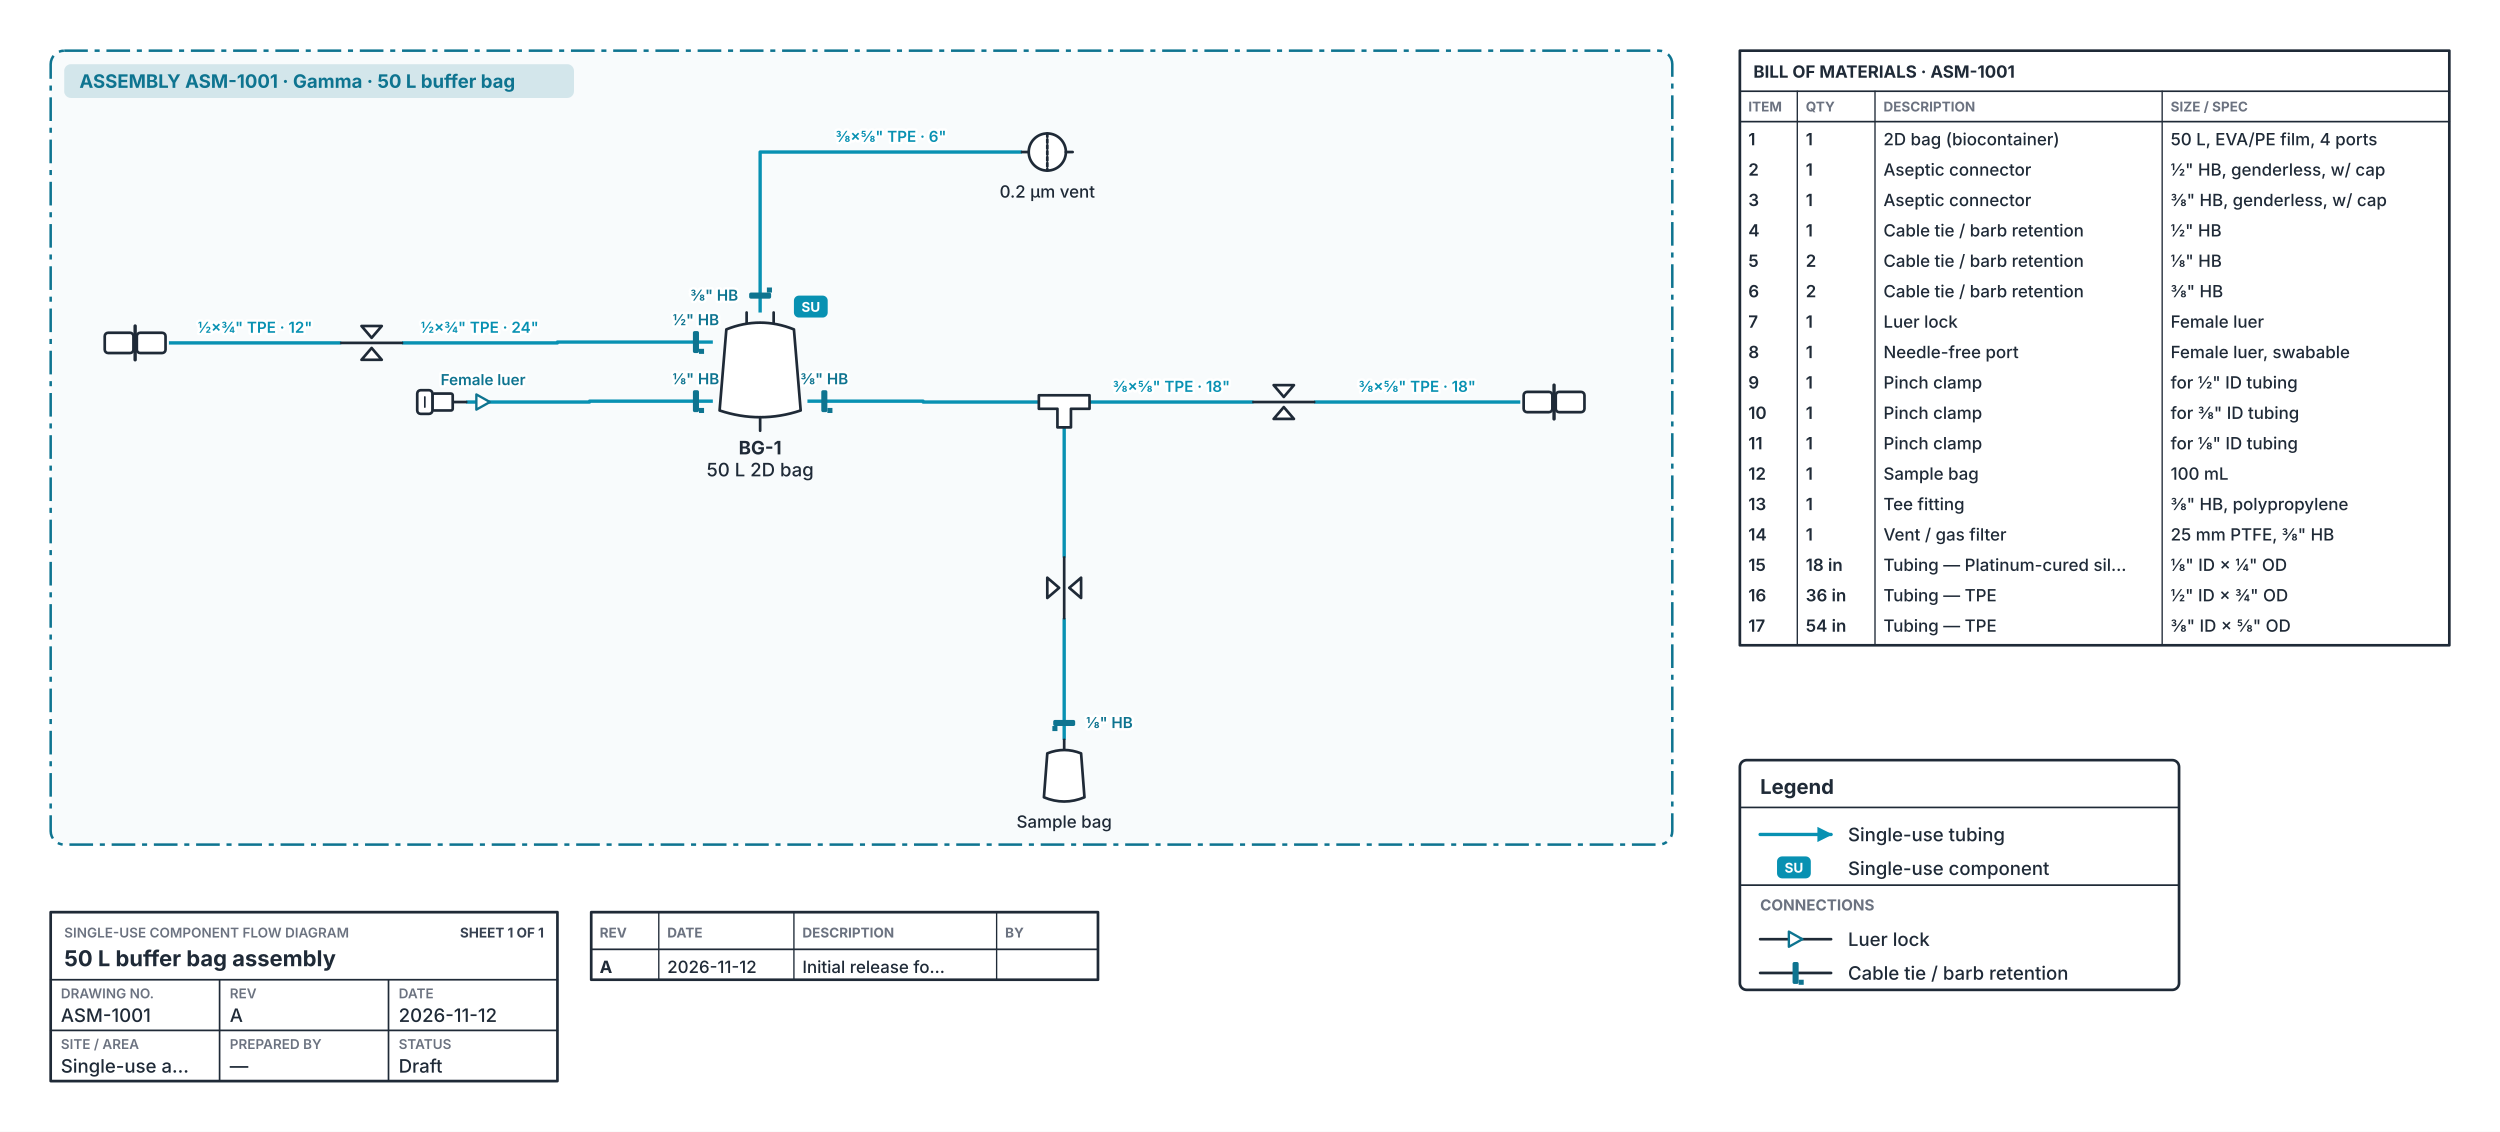
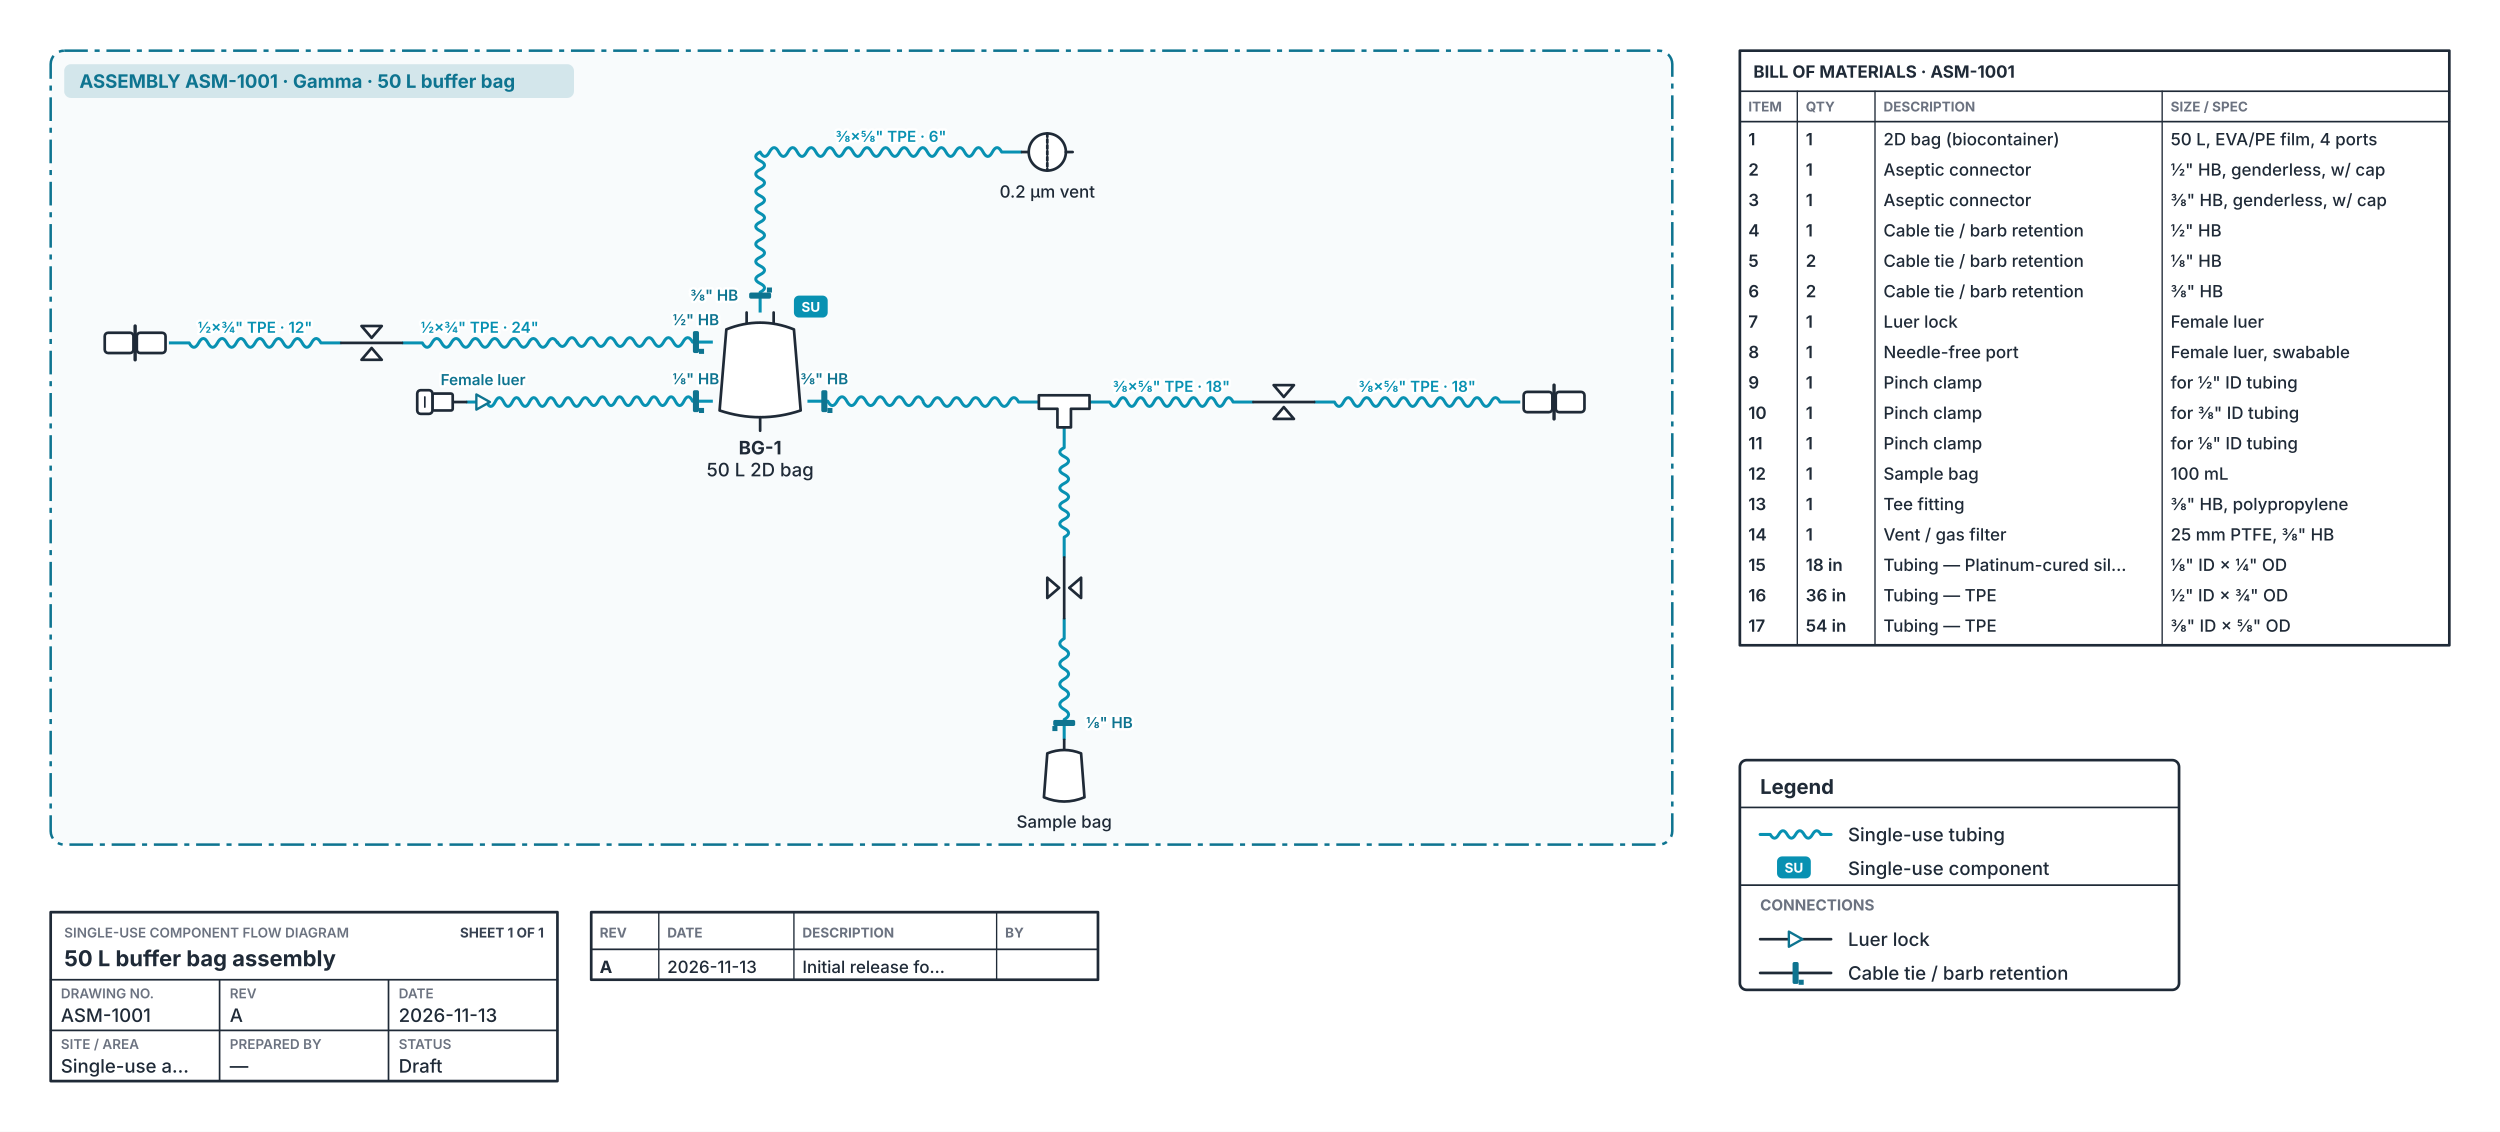
<svg xmlns="http://www.w3.org/2000/svg" width="1480" height="670" viewBox="70 110 1480 670">
  <defs>
    <marker id="arr-process" viewBox="0 0 10 10" refX="9" refY="5" markerWidth="9" markerHeight="9" markerUnits="userSpaceOnUse" orient="auto">
      <path d="M0,0 L10,5 L0,10 z" fill="#1f2a37" />
    </marker>
    <marker id="arrS-process" viewBox="0 0 10 10" refX="1" refY="5" markerWidth="9" markerHeight="9" markerUnits="userSpaceOnUse" orient="auto">
      <path d="M10,0 L0,5 L10,10 z" fill="#1f2a37" />
    </marker>
    <marker id="arr-sutube" viewBox="0 0 10 10" refX="9" refY="5" markerWidth="9" markerHeight="9" markerUnits="userSpaceOnUse" orient="auto">
      <path d="M0,0 L10,5 L0,10 z" fill="#0891b2" />
    </marker>
    <marker id="arrS-sutube" viewBox="0 0 10 10" refX="1" refY="5" markerWidth="9" markerHeight="9" markerUnits="userSpaceOnUse" orient="auto">
      <path d="M10,0 L0,5 L10,10 z" fill="#0891b2" />
    </marker>
    <marker id="arr-utility" viewBox="0 0 10 10" refX="9" refY="5" markerWidth="9" markerHeight="9" markerUnits="userSpaceOnUse" orient="auto">
      <path d="M0,0 L10,5 L0,10 z" fill="#2563eb" />
    </marker>
    <marker id="arrS-utility" viewBox="0 0 10 10" refX="1" refY="5" markerWidth="9" markerHeight="9" markerUnits="userSpaceOnUse" orient="auto">
      <path d="M10,0 L0,5 L10,10 z" fill="#2563eb" />
    </marker>
    <marker id="arr-cip" viewBox="0 0 10 10" refX="9" refY="5" markerWidth="9" markerHeight="9" markerUnits="userSpaceOnUse" orient="auto">
      <path d="M0,0 L10,5 L0,10 z" fill="#0f766e" />
    </marker>
    <marker id="arrS-cip" viewBox="0 0 10 10" refX="1" refY="5" markerWidth="9" markerHeight="9" markerUnits="userSpaceOnUse" orient="auto">
      <path d="M10,0 L0,5 L10,10 z" fill="#0f766e" />
    </marker>
    <marker id="arr-transfer" viewBox="0 0 10 10" refX="9" refY="5" markerWidth="9" markerHeight="9" markerUnits="userSpaceOnUse" orient="auto">
      <path d="M0,0 L10,5 L0,10 z" fill="#7c3aed" />
    </marker>
    <marker id="arrS-transfer" viewBox="0 0 10 10" refX="1" refY="5" markerWidth="9" markerHeight="9" markerUnits="userSpaceOnUse" orient="auto">
      <path d="M10,0 L0,5 L10,10 z" fill="#7c3aed" />
    </marker>
    <marker id="arr-waste" viewBox="0 0 10 10" refX="9" refY="5" markerWidth="9" markerHeight="9" markerUnits="userSpaceOnUse" orient="auto">
      <path d="M0,0 L10,5 L0,10 z" fill="#92400e" />
    </marker>
    <marker id="arrS-waste" viewBox="0 0 10 10" refX="1" refY="5" markerWidth="9" markerHeight="9" markerUnits="userSpaceOnUse" orient="auto">
      <path d="M10,0 L0,5 L10,10 z" fill="#92400e" />
    </marker>
    <marker id="arr-proconn" viewBox="0 0 10 10" refX="9" refY="5" markerWidth="9" markerHeight="9" markerUnits="userSpaceOnUse" orient="auto">
      <path d="M0,0 L10,5 L0,10 z" fill="#475569" />
    </marker>
    <marker id="arrS-proconn" viewBox="0 0 10 10" refX="1" refY="5" markerWidth="9" markerHeight="9" markerUnits="userSpaceOnUse" orient="auto">
      <path d="M10,0 L0,5 L10,10 z" fill="#475569" />
    </marker>
    <marker id="arr-signal" viewBox="0 0 10 10" refX="9" refY="5" markerWidth="9" markerHeight="9" markerUnits="userSpaceOnUse" orient="auto">
      <path d="M0,0 L10,5 L0,10 z" fill="#6b7280" />
    </marker>
    <marker id="arrS-signal" viewBox="0 0 10 10" refX="1" refY="5" markerWidth="9" markerHeight="9" markerUnits="userSpaceOnUse" orient="auto">
      <path d="M10,0 L0,5 L10,10 z" fill="#6b7280" />
    </marker>
    <marker id="arr-electric" viewBox="0 0 10 10" refX="9" refY="5" markerWidth="9" markerHeight="9" markerUnits="userSpaceOnUse" orient="auto">
      <path d="M0,0 L10,5 L0,10 z" fill="#6b7280" />
    </marker>
    <marker id="arrS-electric" viewBox="0 0 10 10" refX="1" refY="5" markerWidth="9" markerHeight="9" markerUnits="userSpaceOnUse" orient="auto">
      <path d="M10,0 L0,5 L10,10 z" fill="#6b7280" />
    </marker>
    <marker id="arr-pneumatic" viewBox="0 0 10 10" refX="9" refY="5" markerWidth="9" markerHeight="9" markerUnits="userSpaceOnUse" orient="auto">
      <path d="M0,0 L10,5 L0,10 z" fill="#6b7280" />
    </marker>
    <marker id="arrS-pneumatic" viewBox="0 0 10 10" refX="1" refY="5" markerWidth="9" markerHeight="9" markerUnits="userSpaceOnUse" orient="auto">
      <path d="M10,0 L0,5 L10,10 z" fill="#6b7280" />
    </marker>
    <marker id="arr-datalink" viewBox="0 0 10 10" refX="9" refY="5" markerWidth="9" markerHeight="9" markerUnits="userSpaceOnUse" orient="auto">
      <path d="M0,0 L10,5 L0,10 z" fill="#6b7280" />
    </marker>
    <marker id="arrS-datalink" viewBox="0 0 10 10" refX="1" refY="5" markerWidth="9" markerHeight="9" markerUnits="userSpaceOnUse" orient="auto">
      <path d="M10,0 L0,5 L10,10 z" fill="#6b7280" />
    </marker>
    <marker id="arr-capillary" viewBox="0 0 10 10" refX="9" refY="5" markerWidth="9" markerHeight="9" markerUnits="userSpaceOnUse" orient="auto">
      <path d="M0,0 L10,5 L0,10 z" fill="#6b7280" />
    </marker>
    <marker id="arrS-capillary" viewBox="0 0 10 10" refX="1" refY="5" markerWidth="9" markerHeight="9" markerUnits="userSpaceOnUse" orient="auto">
      <path d="M10,0 L0,5 L10,10 z" fill="#6b7280" />
    </marker>
    <pattern id="bed" width="5" height="5" patternUnits="userSpaceOnUse">
      <circle cx="2.5" cy="2.5" r=".9" fill="#1f2a37" stroke="none" />
    </pattern>
  </defs>
  <rect x="70" y="110" width="1480" height="670" fill="#ffffff" />
-   <g class="zone" data-node="7fmg83ro" transform="translate(100,140)">
+   <g class="zone" data-node="h9kcp4bi" transform="translate(100,140)">
    <rect x="0" y="0" width="960" height="470" rx="8" fill="#0e7490" fill-opacity="0.03" stroke="#0e7490" stroke-width="1.5" stroke-dasharray="14 4 3 4" pointer-events="none" />
    <rect x="8" y="8" width="301.8" height="20" rx="4" fill="#0e7490" fill-opacity=".16" stroke="none" />
    <text x="17" y="22" font-size="11" font-weight="700" text-anchor="start" fill="#0e7490" stroke="none" font-family="Inter, Segoe UI, Helvetica, Arial, sans-serif">ASSEMBLY ASM-1001 · Gamma · 50 L buffer bag</text>
  </g>
-   <g data-edge="0mu5iwyt">
-     <path d="M170.0,313.0 L272.0,313.0" fill="none" stroke="#0891b2" stroke-width="2" stroke-linejoin="round" />
+   <g data-edge="yrg9olve">
+     <path d="M170.0,313.0 L182.0,313.0 Q184.8,318.2 187.6,313.0 Q190.4,307.8 193.1,313.0 Q195.9,318.2 198.7,313.0 Q201.5,307.8 204.3,313.0 Q207.1,318.2 209.9,313.0 Q212.6,307.8 215.4,313.0 Q218.2,318.2 221.0,313.0 Q223.8,307.8 226.6,313.0 Q229.4,318.2 232.1,313.0 Q234.9,307.8 237.7,313.0 Q240.5,318.2 243.3,313.0 Q246.1,307.8 248.9,313.0 Q251.6,318.2 254.4,313.0 Q257.2,307.8 260.0,313.0 L272.0,313.0" fill="none" stroke="#0891b2" stroke-width="1.8" stroke-linejoin="round" />
    <text x="221.0" y="307.0" font-size="9" font-weight="600" text-anchor="middle" fill="#0891b2" stroke="#fff" stroke-width="3" paint-order="stroke" stroke-linejoin="round" font-family="Inter, Segoe UI, Helvetica, Arial, sans-serif" pointer-events="none">½×¾" TPE · 12"</text>
  </g>
-   <g data-edge="ya5c1ibh">
-     <path d="M308.0,313.0 L400.0,313.0 L400.0,312.5 L492.0,312.5" fill="none" stroke="#0891b2" stroke-width="2" stroke-linejoin="round" />
+   <g data-edge="tu33ymje">
+     <path d="M308.0,313.0 L320.0,313.0 Q322.9,318.2 325.7,313.0 Q328.6,307.8 331.4,313.0 Q334.3,318.2 337.1,313.0 Q340.0,307.8 342.9,313.0 Q345.7,318.2 348.6,313.0 Q351.4,307.8 354.3,313.0 Q357.1,318.2 360.0,313.0 Q362.9,307.8 365.7,313.0 Q368.6,318.2 371.4,313.0 Q374.3,307.8 377.1,313.0 Q380.0,318.2 382.9,313.0 Q385.7,307.8 388.6,313.0 Q391.4,318.2 394.3,313.0 Q397.1,307.8 400.0,313.0 L400.0,313.0 L400.0,312.5 Q402.9,317.7 405.7,312.5 Q408.6,307.3 411.4,312.5 Q414.3,317.7 417.1,312.5 Q420.0,307.3 422.9,312.5 Q425.7,317.7 428.6,312.5 Q431.4,307.3 434.3,312.5 Q437.1,317.7 440.0,312.5 Q442.9,307.3 445.7,312.5 Q448.6,317.7 451.4,312.5 Q454.3,307.3 457.1,312.5 Q460.0,317.7 462.9,312.5 Q465.7,307.3 468.6,312.5 Q471.4,317.7 474.3,312.5 Q477.1,307.3 480.0,312.5 L492.0,312.5" fill="none" stroke="#0891b2" stroke-width="1.8" stroke-linejoin="round" />
    <g transform="translate(482.0,312.5) rotate(0.0)" fill="none" stroke="#0e7490" stroke-width="1.4" stroke-linejoin="round" pointer-events="none">
      <rect x="-1.8" y="-6.5" width="3.6" height="13" rx="1" fill="#0e7490" stroke="none" />
      <rect x="1.8" y="4" width="3" height="3" fill="#0e7490" stroke="none" />
    </g>
    <text x="482.0" y="302.5" font-size="9" font-weight="600" text-anchor="middle" fill="#0e7490" stroke="#fff" stroke-width="3" paint-order="stroke" stroke-linejoin="round" font-family="Inter, Segoe UI, Helvetica, Arial, sans-serif" pointer-events="none">½" HB</text>
    <text x="354.0" y="307.0" font-size="9" font-weight="600" text-anchor="middle" fill="#0891b2" stroke="#fff" stroke-width="3" paint-order="stroke" stroke-linejoin="round" font-family="Inter, Segoe UI, Helvetica, Arial, sans-serif" pointer-events="none">½×¾" TPE · 24"</text>
  </g>
-   <g data-edge="fo7artih">
-     <path d="M346.0,348.0 L419.0,348.0 L419.0,347.5 L492.0,347.5" fill="none" stroke="#0891b2" stroke-width="2" stroke-linejoin="round" />
+   <g data-edge="na6cpqfx">
+     <path d="M346.0,348.0 L358.0,348.0 Q360.5,353.2 363.1,348.0 Q365.6,342.8 368.2,348.0 Q370.7,353.2 373.3,348.0 Q375.8,342.8 378.3,348.0 Q380.9,353.2 383.4,348.0 Q386.0,342.8 388.5,348.0 Q391.0,353.2 393.6,348.0 Q396.1,342.8 398.7,348.0 Q401.2,353.2 403.8,348.0 Q406.3,342.8 408.8,348.0 Q411.4,353.2 413.9,348.0 Q416.5,342.8 419.0,348.0 L419.0,348.0 L419.0,347.5 Q421.5,352.7 424.1,347.5 Q426.6,342.3 429.2,347.5 Q431.7,352.7 434.3,347.5 Q436.8,342.3 439.3,347.5 Q441.9,352.7 444.4,347.5 Q447.0,342.3 449.5,347.5 Q452.0,352.7 454.6,347.5 Q457.1,342.3 459.7,347.5 Q462.2,352.7 464.8,347.5 Q467.3,342.3 469.8,347.5 Q472.4,352.7 474.9,347.5 Q477.5,342.3 480.0,347.5 L492.0,347.5" fill="none" stroke="#0891b2" stroke-width="1.8" stroke-linejoin="round" />
    <g transform="translate(356.0,348.0) rotate(0.0)" fill="none" stroke="#0e7490" stroke-width="1.4" stroke-linejoin="round" pointer-events="none">
      <path d="M-4,-4.5 L4,0 L-4,4.5 Z" fill="#fff" />
    </g>
    <text x="356.0" y="338.0" font-size="9" font-weight="600" text-anchor="middle" fill="#0e7490" stroke="#fff" stroke-width="3" paint-order="stroke" stroke-linejoin="round" font-family="Inter, Segoe UI, Helvetica, Arial, sans-serif" pointer-events="none">Female luer</text>
    <g transform="translate(482.0,347.5) rotate(0.0)" fill="none" stroke="#0e7490" stroke-width="1.4" stroke-linejoin="round" pointer-events="none">
      <rect x="-1.8" y="-6.5" width="3.6" height="13" rx="1" fill="#0e7490" stroke="none" />
      <rect x="1.8" y="4" width="3" height="3" fill="#0e7490" stroke="none" />
    </g>
    <text x="482.0" y="337.5" font-size="9" font-weight="600" text-anchor="middle" fill="#0e7490" stroke="#fff" stroke-width="3" paint-order="stroke" stroke-linejoin="round" font-family="Inter, Segoe UI, Helvetica, Arial, sans-serif" pointer-events="none">⅛" HB</text>
  </g>
-   <g data-edge="123ryeli">
-     <path d="M520.0,295.0 L520.0,200.0 L675.0,200.0" fill="none" stroke="#0891b2" stroke-width="2" stroke-linejoin="round" />
+   <g data-edge="8gw3euep">
+     <path d="M520.0,295.0 L520.0,283.0 Q525.2,280.4 520.0,277.8 Q514.8,275.2 520.0,272.6 Q525.2,270.0 520.0,267.4 Q514.8,264.8 520.0,262.3 Q525.2,259.7 520.0,257.1 Q514.8,254.5 520.0,251.9 Q525.2,249.3 520.0,246.7 Q514.8,244.1 520.0,241.5 Q525.2,238.9 520.0,236.3 Q514.8,233.7 520.0,231.1 Q525.2,228.5 520.0,225.9 Q514.8,223.3 520.0,220.8 Q525.2,218.2 520.0,215.6 Q514.8,213.0 520.0,210.4 Q525.2,207.8 520.0,205.2 Q514.8,202.6 520.0,200.0 L520.0,200.0 Q522.8,205.2 525.5,200.0 Q528.3,194.8 531.0,200.0 Q533.8,205.2 536.5,200.0 Q539.3,194.8 542.0,200.0 Q544.8,205.2 547.5,200.0 Q550.3,194.8 553.0,200.0 Q555.8,205.2 558.5,200.0 Q561.3,194.8 564.0,200.0 Q566.8,205.2 569.5,200.0 Q572.3,194.8 575.0,200.0 Q577.8,205.2 580.5,200.0 Q583.3,194.8 586.0,200.0 Q588.8,205.2 591.5,200.0 Q594.3,194.8 597.0,200.0 Q599.8,205.2 602.5,200.0 Q605.3,194.8 608.0,200.0 Q610.8,205.2 613.5,200.0 Q616.3,194.8 619.0,200.0 Q621.8,205.2 624.5,200.0 Q627.3,194.8 630.0,200.0 Q632.8,205.2 635.5,200.0 Q638.3,194.8 641.0,200.0 Q643.8,205.2 646.5,200.0 Q649.3,194.8 652.0,200.0 Q654.8,205.2 657.5,200.0 Q660.3,194.8 663.0,200.0 L675.0,200.0" fill="none" stroke="#0891b2" stroke-width="1.8" stroke-linejoin="round" />
    <g transform="translate(520.0,285.0) rotate(-90.0)" fill="none" stroke="#0e7490" stroke-width="1.4" stroke-linejoin="round" pointer-events="none">
      <rect x="-1.8" y="-6.5" width="3.6" height="13" rx="1" fill="#0e7490" stroke="none" />
      <rect x="1.8" y="4" width="3" height="3" fill="#0e7490" stroke="none" />
    </g>
    <text x="507.0" y="288.0" font-size="9" font-weight="600" text-anchor="end" fill="#0e7490" stroke="#fff" stroke-width="3" paint-order="stroke" stroke-linejoin="round" font-family="Inter, Segoe UI, Helvetica, Arial, sans-serif" pointer-events="none">⅜" HB</text>
    <text x="597.5" y="194.0" font-size="9" font-weight="600" text-anchor="middle" fill="#0891b2" stroke="#fff" stroke-width="3" paint-order="stroke" stroke-linejoin="round" font-family="Inter, Segoe UI, Helvetica, Arial, sans-serif" pointer-events="none">⅜×⅝" TPE · 6"</text>
  </g>
-   <g data-edge="tfcc697g">
-     <path d="M548.0,347.5 L616.5,347.5 L616.5,348.0 L685.0,348.0" fill="none" stroke="#0891b2" stroke-width="2" stroke-linejoin="round" />
+   <g data-edge="2uwm68x7">
+     <path d="M548.0,347.5 L560.0,347.5 Q562.8,352.7 565.6,347.5 Q568.5,342.3 571.3,347.5 Q574.1,352.7 577.0,347.5 Q579.8,342.3 582.6,347.5 Q585.4,352.7 588.3,347.5 Q591.1,342.3 593.9,347.5 Q596.7,352.7 599.5,347.5 Q602.4,342.3 605.2,347.5 Q608.0,352.7 610.9,347.5 Q613.7,342.3 616.5,347.5 L616.5,347.5 L616.5,348.0 Q619.3,353.2 622.1,348.0 Q625.0,342.8 627.8,348.0 Q630.6,353.2 633.5,348.0 Q636.3,342.8 639.1,348.0 Q641.9,353.2 644.8,348.0 Q647.6,342.8 650.4,348.0 Q653.2,353.2 656.0,348.0 Q658.9,342.8 661.7,348.0 Q664.5,353.2 667.4,348.0 Q670.2,342.8 673.0,348.0 L685.0,348.0" fill="none" stroke="#0891b2" stroke-width="1.8" stroke-linejoin="round" />
    <g transform="translate(558.0,347.5) rotate(0.0)" fill="none" stroke="#0e7490" stroke-width="1.4" stroke-linejoin="round" pointer-events="none">
      <rect x="-1.8" y="-6.5" width="3.6" height="13" rx="1" fill="#0e7490" stroke="none" />
      <rect x="1.8" y="4" width="3" height="3" fill="#0e7490" stroke="none" />
    </g>
    <text x="558.0" y="337.5" font-size="9" font-weight="600" text-anchor="middle" fill="#0e7490" stroke="#fff" stroke-width="3" paint-order="stroke" stroke-linejoin="round" font-family="Inter, Segoe UI, Helvetica, Arial, sans-serif" pointer-events="none">⅜" HB</text>
  </g>
-   <g data-edge="py3m0zmn">
-     <path d="M715.0,348.0 L812.0,348.0" fill="none" stroke="#0891b2" stroke-width="2" stroke-linejoin="round" />
+   <g data-edge="mnwyi75g">
+     <path d="M715.0,348.0 L727.0,348.0 Q729.6,353.2 732.2,348.0 Q734.8,342.8 737.4,348.0 Q740.0,353.2 742.6,348.0 Q745.3,342.8 747.9,348.0 Q750.5,353.2 753.1,348.0 Q755.7,342.8 758.3,348.0 Q760.9,353.2 763.5,348.0 Q766.1,342.8 768.7,348.0 Q771.3,353.2 773.9,348.0 Q776.5,342.8 779.1,348.0 Q781.8,353.2 784.4,348.0 Q787.0,342.8 789.6,348.0 Q792.2,353.2 794.8,348.0 Q797.4,342.8 800.0,348.0 L812.0,348.0" fill="none" stroke="#0891b2" stroke-width="1.8" stroke-linejoin="round" />
    <text x="763.5" y="342.0" font-size="9" font-weight="600" text-anchor="middle" fill="#0891b2" stroke="#fff" stroke-width="3" paint-order="stroke" stroke-linejoin="round" font-family="Inter, Segoe UI, Helvetica, Arial, sans-serif" pointer-events="none">⅜×⅝" TPE · 18"</text>
  </g>
-   <g data-edge="oxd0uuhj">
-     <path d="M848.0,348.0 L970.0,348.0" fill="none" stroke="#0891b2" stroke-width="2" stroke-linejoin="round" />
+   <g data-edge="hnbidgsg">
+     <path d="M848.0,348.0 L860.0,348.0 Q862.7,353.2 865.4,348.0 Q868.2,342.8 870.9,348.0 Q873.6,353.2 876.3,348.0 Q879.1,342.8 881.8,348.0 Q884.5,353.2 887.2,348.0 Q889.9,342.8 892.7,348.0 Q895.4,353.2 898.1,348.0 Q900.8,342.8 903.6,348.0 Q906.3,353.2 909.0,348.0 Q911.7,342.8 914.4,348.0 Q917.2,353.2 919.9,348.0 Q922.6,342.8 925.3,348.0 Q928.1,353.2 930.8,348.0 Q933.5,342.8 936.2,348.0 Q938.9,353.2 941.7,348.0 Q944.4,342.8 947.1,348.0 Q949.8,353.2 952.6,348.0 Q955.3,342.8 958.0,348.0 L970.0,348.0" fill="none" stroke="#0891b2" stroke-width="1.8" stroke-linejoin="round" />
    <text x="909.0" y="342.0" font-size="9" font-weight="600" text-anchor="middle" fill="#0891b2" stroke="#fff" stroke-width="3" paint-order="stroke" stroke-linejoin="round" font-family="Inter, Segoe UI, Helvetica, Arial, sans-serif" pointer-events="none">⅜×⅝" TPE · 18"</text>
  </g>
-   <g data-edge="23svcqtb">
-     <path d="M700.0,363.0 L700.0,440.0" fill="none" stroke="#0891b2" stroke-width="2" stroke-linejoin="round" />
-   </g>
-   <g data-edge="60v4qhim">
-     <path d="M700.0,476.0 L700.0,548.0" fill="none" stroke="#0891b2" stroke-width="2" stroke-linejoin="round" />
+   <g data-edge="i31gljyu">
+     <path d="M700.0,363.0 L700.0,375.0 Q694.8,377.6 700.0,380.3 Q705.2,382.9 700.0,385.6 Q694.8,388.3 700.0,390.9 Q705.2,393.6 700.0,396.2 Q694.8,398.9 700.0,401.5 Q705.2,404.1 700.0,406.8 Q694.8,409.4 700.0,412.1 Q705.2,414.8 700.0,417.4 Q694.8,420.1 700.0,422.7 Q705.2,425.4 700.0,428.0 L700.0,440.0" fill="none" stroke="#0891b2" stroke-width="1.8" stroke-linejoin="round" />
+   </g>
+   <g data-edge="1oqfryic">
+     <path d="M700.0,476.0 L700.0,488.0 Q694.8,491.0 700.0,494.0 Q705.2,497.0 700.0,500.0 Q694.8,503.0 700.0,506.0 Q705.2,509.0 700.0,512.0 Q694.8,515.0 700.0,518.0 Q705.2,521.0 700.0,524.0 Q694.8,527.0 700.0,530.0 Q705.2,533.0 700.0,536.0 L700.0,548.0" fill="none" stroke="#0891b2" stroke-width="1.8" stroke-linejoin="round" />
    <g transform="translate(700.0,538.0) rotate(90.0)" fill="none" stroke="#0e7490" stroke-width="1.4" stroke-linejoin="round" pointer-events="none">
      <rect x="-1.8" y="-6.5" width="3.6" height="13" rx="1" fill="#0e7490" stroke="none" />
      <rect x="1.8" y="4" width="3" height="3" fill="#0e7490" stroke="none" />
    </g>
    <text x="713.0" y="541.0" font-size="9" font-weight="600" text-anchor="start" fill="#0e7490" stroke="#fff" stroke-width="3" paint-order="stroke" stroke-linejoin="round" font-family="Inter, Segoe UI, Helvetica, Arial, sans-serif" pointer-events="none">⅛" HB</text>
  </g>
-   <g class="node" data-node="jadogyhy" transform="translate(492,295)">
+   <g class="node" data-node="qu5zhony" transform="translate(492,295)">
    <g fill="#ffffff" stroke="#1f2a37" stroke-width="1.6" stroke-linejoin="round" stroke-linecap="round">
      <path d="M8,10 Q28,2 48,10 L52,58 Q28,66 4,58 Z" />
      <path d="M20,6 V0 M36,6 V0 M28,62 V70" fill="none" />
    </g>
    <g transform="translate(48,-10)" pointer-events="none">
      <rect x="0" y="0" width="20" height="13" rx="3" fill="#0891b2" stroke="none" />
      <text x="10" y="9.6" font-size="8" font-weight="700" text-anchor="middle" fill="#fff" stroke="none" font-family="Inter, Segoe UI, Helvetica, Arial, sans-serif">SU</text>
    </g>
    <text x="28" y="84" font-size="11" font-weight="700" text-anchor="middle" fill="#1f2a37" stroke="none" font-family="Inter, Segoe UI, Helvetica, Arial, sans-serif">BG-1</text>
    <text x="28" y="97" font-size="11" font-weight="500" text-anchor="middle" fill="#1f2a37" stroke="none" font-family="Inter, Segoe UI, Helvetica, Arial, sans-serif">50 L 2D bag</text>
  </g>
-   <g class="node" data-node="8l63atdn" transform="translate(130,301)">
+   <g class="node" data-node="kjzvtybj" transform="translate(130,301)">
    <g fill="#ffffff" stroke="#1f2a37" stroke-width="1.6" stroke-linejoin="round" stroke-linecap="round">
      <rect x="2" y="6" width="17" height="12" rx="2" />
      <rect x="21" y="6" width="17" height="12" rx="2" />
      <path d="M20,2 V22" fill="none" stroke-width="2" />
    </g>
  </g>
-   <g class="node" data-node="86tpooe2" transform="translate(272,300)">
+   <g class="node" data-node="hct87nk3" transform="translate(272,300)">
    <g fill="#ffffff" stroke="#1f2a37" stroke-width="1.6" stroke-linejoin="round" stroke-linecap="round">
      <path d="M0,13 H36" fill="none" />
      <path d="M12,3 L18,10 L24,3 Z M12,23 L18,16 L24,23 Z" />
    </g>
  </g>
-   <g class="node" data-node="5d2gtbuh" transform="translate(314,335)">
+   <g class="node" data-node="w24y3f30" transform="translate(314,335)">
    <g fill="#ffffff" stroke="#1f2a37" stroke-width="1.6" stroke-linejoin="round" stroke-linecap="round">
      <g transform="translate(16,13) rotate(270) translate(-13,-16)">
        <path d="M13,32 V24" fill="none" />
        <rect x="8" y="12" width="10" height="12" rx="1" />
        <rect x="6" y="3" width="14" height="9" rx="2" />
        <path d="M10,7.5 H16" fill="none" stroke-width="1" />
      </g>
    </g>
  </g>
-   <g class="node" data-node="a5v62i6e" transform="translate(675,185)">
+   <g class="node" data-node="h6xgbqv2" transform="translate(675,185)">
    <g fill="#ffffff" stroke="#1f2a37" stroke-width="1.6" stroke-linejoin="round" stroke-linecap="round">
      <circle cx="15" cy="15" r="11" />
      <path d="M15,4 V26" fill="none" stroke-dasharray="2 1.5" />
      <path d="M0,15 H4 M26,15 H30" fill="none" />
    </g>
    <text x="15" y="42" font-size="10" font-weight="500" text-anchor="middle" fill="#1f2a37" stroke="none" font-family="Inter, Segoe UI, Helvetica, Arial, sans-serif">0.2 µm vent</text>
  </g>
-   <g class="node" data-node="dl0gv56s" transform="translate(685,333)">
+   <g class="node" data-node="3geiqm4p" transform="translate(685,333)">
    <g fill="#ffffff" stroke="#1f2a37" stroke-width="1.6" stroke-linejoin="round" stroke-linecap="round">
      <path d="M0,11 H30 V19 H19 V30 H11 V19 H0 Z" />
    </g>
  </g>
-   <g class="node" data-node="0xjdblbt" transform="translate(812,335)">
+   <g class="node" data-node="h4cfea69" transform="translate(812,335)">
    <g fill="#ffffff" stroke="#1f2a37" stroke-width="1.6" stroke-linejoin="round" stroke-linecap="round">
      <path d="M0,13 H36" fill="none" />
      <path d="M12,3 L18,10 L24,3 Z M12,23 L18,16 L24,23 Z" />
    </g>
  </g>
-   <g class="node" data-node="7ac1hqhc" transform="translate(970,336)">
+   <g class="node" data-node="c2lz7zyl" transform="translate(970,336)">
    <g fill="#ffffff" stroke="#1f2a37" stroke-width="1.6" stroke-linejoin="round" stroke-linecap="round">
      <rect x="2" y="6" width="17" height="12" rx="2" />
      <rect x="21" y="6" width="17" height="12" rx="2" />
      <path d="M20,2 V22" fill="none" stroke-width="2" />
    </g>
  </g>
-   <g class="node" data-node="pkxl6b9e" transform="translate(687,440)">
+   <g class="node" data-node="h4w06xck" transform="translate(687,440)">
    <g fill="#ffffff" stroke="#1f2a37" stroke-width="1.6" stroke-linejoin="round" stroke-linecap="round">
      <g transform="translate(13,18) rotate(90) translate(-18,-13)">
        <path d="M0,13 H36" fill="none" />
        <path d="M12,3 L18,10 L24,3 Z M12,23 L18,16 L24,23 Z" />
      </g>
    </g>
  </g>
-   <g class="node" data-node="y95hj2h1" transform="translate(685,548)">
+   <g class="node" data-node="ogm4sh3f" transform="translate(685,548)">
    <g fill="#ffffff" stroke="#1f2a37" stroke-width="1.6" stroke-linejoin="round" stroke-linecap="round">
      <path d="M15,0 V6" fill="none" />
      <path d="M5,8 Q15,4 25,8 L27,34 Q15,39 3,34 Z" />
    </g>
    <text x="15" y="52" font-size="10" font-weight="500" text-anchor="middle" fill="#1f2a37" stroke="none" font-family="Inter, Segoe UI, Helvetica, Arial, sans-serif">Sample bag</text>
  </g>
-   <g class="node" data-node="qac0v1qs" transform="translate(1100,140)">
+   <g class="node" data-node="fe01mnej" transform="translate(1100,140)">
    <g fill="#ffffff" stroke="#1f2a37" stroke-width="1.6" stroke-linejoin="round" stroke-linecap="round">
      <rect x="0" y="0" width="420" height="352" />
      <text x="8" y="16" font-size="10" font-weight="700" text-anchor="start" fill="#1f2a37" stroke="none" font-family="Inter, Segoe UI, Helvetica, Arial, sans-serif">BILL OF MATERIALS · ASM-1001</text>
      <path d="M0,24 H420 M0,42 H420" fill="none" stroke-width="1" />
      <path d="M34,24 V352 M80,24 V352 M250,24 V352" fill="none" stroke-width=".8" />
      <text x="5" y="36" font-size="8" font-weight="700" text-anchor="start" fill="#6b7280" stroke="none" font-family="Inter, Segoe UI, Helvetica, Arial, sans-serif">ITEM</text>
      <text x="39" y="36" font-size="8" font-weight="700" text-anchor="start" fill="#6b7280" stroke="none" font-family="Inter, Segoe UI, Helvetica, Arial, sans-serif">QTY</text>
      <text x="85" y="36" font-size="8" font-weight="700" text-anchor="start" fill="#6b7280" stroke="none" font-family="Inter, Segoe UI, Helvetica, Arial, sans-serif">DESCRIPTION</text>
      <text x="255" y="36" font-size="8" font-weight="700" text-anchor="start" fill="#6b7280" stroke="none" font-family="Inter, Segoe UI, Helvetica, Arial, sans-serif">SIZE / SPEC</text>
      <text x="5" y="56" font-size="10" font-weight="600" text-anchor="start" fill="#1f2a37" stroke="none" font-family="Inter, Segoe UI, Helvetica, Arial, sans-serif">1</text>
      <text x="39" y="56" font-size="10" font-weight="600" text-anchor="start" fill="#1f2a37" stroke="none" font-family="Inter, Segoe UI, Helvetica, Arial, sans-serif">1</text>
      <text x="85" y="56" font-size="10" font-weight="500" text-anchor="start" fill="#1f2a37" stroke="none" font-family="Inter, Segoe UI, Helvetica, Arial, sans-serif">2D bag (biocontainer)</text>
      <text x="255" y="56" font-size="10" font-weight="500" text-anchor="start" fill="#1f2a37" stroke="none" font-family="Inter, Segoe UI, Helvetica, Arial, sans-serif">50 L, EVA/PE film, 4 ports</text>
      <text x="5" y="74" font-size="10" font-weight="600" text-anchor="start" fill="#1f2a37" stroke="none" font-family="Inter, Segoe UI, Helvetica, Arial, sans-serif">2</text>
      <text x="39" y="74" font-size="10" font-weight="600" text-anchor="start" fill="#1f2a37" stroke="none" font-family="Inter, Segoe UI, Helvetica, Arial, sans-serif">1</text>
      <text x="85" y="74" font-size="10" font-weight="500" text-anchor="start" fill="#1f2a37" stroke="none" font-family="Inter, Segoe UI, Helvetica, Arial, sans-serif">Aseptic connector</text>
      <text x="255" y="74" font-size="10" font-weight="500" text-anchor="start" fill="#1f2a37" stroke="none" font-family="Inter, Segoe UI, Helvetica, Arial, sans-serif">½" HB, genderless, w/ cap</text>
      <text x="5" y="92" font-size="10" font-weight="600" text-anchor="start" fill="#1f2a37" stroke="none" font-family="Inter, Segoe UI, Helvetica, Arial, sans-serif">3</text>
      <text x="39" y="92" font-size="10" font-weight="600" text-anchor="start" fill="#1f2a37" stroke="none" font-family="Inter, Segoe UI, Helvetica, Arial, sans-serif">1</text>
      <text x="85" y="92" font-size="10" font-weight="500" text-anchor="start" fill="#1f2a37" stroke="none" font-family="Inter, Segoe UI, Helvetica, Arial, sans-serif">Aseptic connector</text>
      <text x="255" y="92" font-size="10" font-weight="500" text-anchor="start" fill="#1f2a37" stroke="none" font-family="Inter, Segoe UI, Helvetica, Arial, sans-serif">⅜" HB, genderless, w/ cap</text>
      <text x="5" y="110" font-size="10" font-weight="600" text-anchor="start" fill="#1f2a37" stroke="none" font-family="Inter, Segoe UI, Helvetica, Arial, sans-serif">4</text>
      <text x="39" y="110" font-size="10" font-weight="600" text-anchor="start" fill="#1f2a37" stroke="none" font-family="Inter, Segoe UI, Helvetica, Arial, sans-serif">1</text>
      <text x="85" y="110" font-size="10" font-weight="500" text-anchor="start" fill="#1f2a37" stroke="none" font-family="Inter, Segoe UI, Helvetica, Arial, sans-serif">Cable tie / barb retention</text>
      <text x="255" y="110" font-size="10" font-weight="500" text-anchor="start" fill="#1f2a37" stroke="none" font-family="Inter, Segoe UI, Helvetica, Arial, sans-serif">½" HB</text>
      <text x="5" y="128" font-size="10" font-weight="600" text-anchor="start" fill="#1f2a37" stroke="none" font-family="Inter, Segoe UI, Helvetica, Arial, sans-serif">5</text>
      <text x="39" y="128" font-size="10" font-weight="600" text-anchor="start" fill="#1f2a37" stroke="none" font-family="Inter, Segoe UI, Helvetica, Arial, sans-serif">2</text>
      <text x="85" y="128" font-size="10" font-weight="500" text-anchor="start" fill="#1f2a37" stroke="none" font-family="Inter, Segoe UI, Helvetica, Arial, sans-serif">Cable tie / barb retention</text>
      <text x="255" y="128" font-size="10" font-weight="500" text-anchor="start" fill="#1f2a37" stroke="none" font-family="Inter, Segoe UI, Helvetica, Arial, sans-serif">⅛" HB</text>
      <text x="5" y="146" font-size="10" font-weight="600" text-anchor="start" fill="#1f2a37" stroke="none" font-family="Inter, Segoe UI, Helvetica, Arial, sans-serif">6</text>
      <text x="39" y="146" font-size="10" font-weight="600" text-anchor="start" fill="#1f2a37" stroke="none" font-family="Inter, Segoe UI, Helvetica, Arial, sans-serif">2</text>
      <text x="85" y="146" font-size="10" font-weight="500" text-anchor="start" fill="#1f2a37" stroke="none" font-family="Inter, Segoe UI, Helvetica, Arial, sans-serif">Cable tie / barb retention</text>
      <text x="255" y="146" font-size="10" font-weight="500" text-anchor="start" fill="#1f2a37" stroke="none" font-family="Inter, Segoe UI, Helvetica, Arial, sans-serif">⅜" HB</text>
      <text x="5" y="164" font-size="10" font-weight="600" text-anchor="start" fill="#1f2a37" stroke="none" font-family="Inter, Segoe UI, Helvetica, Arial, sans-serif">7</text>
      <text x="39" y="164" font-size="10" font-weight="600" text-anchor="start" fill="#1f2a37" stroke="none" font-family="Inter, Segoe UI, Helvetica, Arial, sans-serif">1</text>
      <text x="85" y="164" font-size="10" font-weight="500" text-anchor="start" fill="#1f2a37" stroke="none" font-family="Inter, Segoe UI, Helvetica, Arial, sans-serif">Luer lock</text>
      <text x="255" y="164" font-size="10" font-weight="500" text-anchor="start" fill="#1f2a37" stroke="none" font-family="Inter, Segoe UI, Helvetica, Arial, sans-serif">Female luer</text>
      <text x="5" y="182" font-size="10" font-weight="600" text-anchor="start" fill="#1f2a37" stroke="none" font-family="Inter, Segoe UI, Helvetica, Arial, sans-serif">8</text>
      <text x="39" y="182" font-size="10" font-weight="600" text-anchor="start" fill="#1f2a37" stroke="none" font-family="Inter, Segoe UI, Helvetica, Arial, sans-serif">1</text>
      <text x="85" y="182" font-size="10" font-weight="500" text-anchor="start" fill="#1f2a37" stroke="none" font-family="Inter, Segoe UI, Helvetica, Arial, sans-serif">Needle-free port</text>
      <text x="255" y="182" font-size="10" font-weight="500" text-anchor="start" fill="#1f2a37" stroke="none" font-family="Inter, Segoe UI, Helvetica, Arial, sans-serif">Female luer, swabable</text>
      <text x="5" y="200" font-size="10" font-weight="600" text-anchor="start" fill="#1f2a37" stroke="none" font-family="Inter, Segoe UI, Helvetica, Arial, sans-serif">9</text>
      <text x="39" y="200" font-size="10" font-weight="600" text-anchor="start" fill="#1f2a37" stroke="none" font-family="Inter, Segoe UI, Helvetica, Arial, sans-serif">1</text>
      <text x="85" y="200" font-size="10" font-weight="500" text-anchor="start" fill="#1f2a37" stroke="none" font-family="Inter, Segoe UI, Helvetica, Arial, sans-serif">Pinch clamp</text>
      <text x="255" y="200" font-size="10" font-weight="500" text-anchor="start" fill="#1f2a37" stroke="none" font-family="Inter, Segoe UI, Helvetica, Arial, sans-serif">for ½" ID tubing</text>
      <text x="5" y="218" font-size="10" font-weight="600" text-anchor="start" fill="#1f2a37" stroke="none" font-family="Inter, Segoe UI, Helvetica, Arial, sans-serif">10</text>
      <text x="39" y="218" font-size="10" font-weight="600" text-anchor="start" fill="#1f2a37" stroke="none" font-family="Inter, Segoe UI, Helvetica, Arial, sans-serif">1</text>
      <text x="85" y="218" font-size="10" font-weight="500" text-anchor="start" fill="#1f2a37" stroke="none" font-family="Inter, Segoe UI, Helvetica, Arial, sans-serif">Pinch clamp</text>
      <text x="255" y="218" font-size="10" font-weight="500" text-anchor="start" fill="#1f2a37" stroke="none" font-family="Inter, Segoe UI, Helvetica, Arial, sans-serif">for ⅜" ID tubing</text>
      <text x="5" y="236" font-size="10" font-weight="600" text-anchor="start" fill="#1f2a37" stroke="none" font-family="Inter, Segoe UI, Helvetica, Arial, sans-serif">11</text>
      <text x="39" y="236" font-size="10" font-weight="600" text-anchor="start" fill="#1f2a37" stroke="none" font-family="Inter, Segoe UI, Helvetica, Arial, sans-serif">1</text>
      <text x="85" y="236" font-size="10" font-weight="500" text-anchor="start" fill="#1f2a37" stroke="none" font-family="Inter, Segoe UI, Helvetica, Arial, sans-serif">Pinch clamp</text>
      <text x="255" y="236" font-size="10" font-weight="500" text-anchor="start" fill="#1f2a37" stroke="none" font-family="Inter, Segoe UI, Helvetica, Arial, sans-serif">for ⅛" ID tubing</text>
      <text x="5" y="254" font-size="10" font-weight="600" text-anchor="start" fill="#1f2a37" stroke="none" font-family="Inter, Segoe UI, Helvetica, Arial, sans-serif">12</text>
      <text x="39" y="254" font-size="10" font-weight="600" text-anchor="start" fill="#1f2a37" stroke="none" font-family="Inter, Segoe UI, Helvetica, Arial, sans-serif">1</text>
      <text x="85" y="254" font-size="10" font-weight="500" text-anchor="start" fill="#1f2a37" stroke="none" font-family="Inter, Segoe UI, Helvetica, Arial, sans-serif">Sample bag</text>
      <text x="255" y="254" font-size="10" font-weight="500" text-anchor="start" fill="#1f2a37" stroke="none" font-family="Inter, Segoe UI, Helvetica, Arial, sans-serif">100 mL</text>
      <text x="5" y="272" font-size="10" font-weight="600" text-anchor="start" fill="#1f2a37" stroke="none" font-family="Inter, Segoe UI, Helvetica, Arial, sans-serif">13</text>
      <text x="39" y="272" font-size="10" font-weight="600" text-anchor="start" fill="#1f2a37" stroke="none" font-family="Inter, Segoe UI, Helvetica, Arial, sans-serif">1</text>
      <text x="85" y="272" font-size="10" font-weight="500" text-anchor="start" fill="#1f2a37" stroke="none" font-family="Inter, Segoe UI, Helvetica, Arial, sans-serif">Tee fitting</text>
      <text x="255" y="272" font-size="10" font-weight="500" text-anchor="start" fill="#1f2a37" stroke="none" font-family="Inter, Segoe UI, Helvetica, Arial, sans-serif">⅜" HB, polypropylene</text>
      <text x="5" y="290" font-size="10" font-weight="600" text-anchor="start" fill="#1f2a37" stroke="none" font-family="Inter, Segoe UI, Helvetica, Arial, sans-serif">14</text>
      <text x="39" y="290" font-size="10" font-weight="600" text-anchor="start" fill="#1f2a37" stroke="none" font-family="Inter, Segoe UI, Helvetica, Arial, sans-serif">1</text>
      <text x="85" y="290" font-size="10" font-weight="500" text-anchor="start" fill="#1f2a37" stroke="none" font-family="Inter, Segoe UI, Helvetica, Arial, sans-serif">Vent / gas filter</text>
      <text x="255" y="290" font-size="10" font-weight="500" text-anchor="start" fill="#1f2a37" stroke="none" font-family="Inter, Segoe UI, Helvetica, Arial, sans-serif">25 mm PTFE, ⅜" HB</text>
      <text x="5" y="308" font-size="10" font-weight="600" text-anchor="start" fill="#1f2a37" stroke="none" font-family="Inter, Segoe UI, Helvetica, Arial, sans-serif">15</text>
      <text x="39" y="308" font-size="10" font-weight="600" text-anchor="start" fill="#1f2a37" stroke="none" font-family="Inter, Segoe UI, Helvetica, Arial, sans-serif">18 in</text>
      <text x="85" y="308" font-size="10" font-weight="500" text-anchor="start" fill="#1f2a37" stroke="none" font-family="Inter, Segoe UI, Helvetica, Arial, sans-serif">Tubing — Platinum-cured sil…</text>
      <text x="255" y="308" font-size="10" font-weight="500" text-anchor="start" fill="#1f2a37" stroke="none" font-family="Inter, Segoe UI, Helvetica, Arial, sans-serif">⅛" ID × ¼" OD</text>
      <text x="5" y="326" font-size="10" font-weight="600" text-anchor="start" fill="#1f2a37" stroke="none" font-family="Inter, Segoe UI, Helvetica, Arial, sans-serif">16</text>
      <text x="39" y="326" font-size="10" font-weight="600" text-anchor="start" fill="#1f2a37" stroke="none" font-family="Inter, Segoe UI, Helvetica, Arial, sans-serif">36 in</text>
      <text x="85" y="326" font-size="10" font-weight="500" text-anchor="start" fill="#1f2a37" stroke="none" font-family="Inter, Segoe UI, Helvetica, Arial, sans-serif">Tubing — TPE</text>
      <text x="255" y="326" font-size="10" font-weight="500" text-anchor="start" fill="#1f2a37" stroke="none" font-family="Inter, Segoe UI, Helvetica, Arial, sans-serif">½" ID × ¾" OD</text>
      <text x="5" y="344" font-size="10" font-weight="600" text-anchor="start" fill="#1f2a37" stroke="none" font-family="Inter, Segoe UI, Helvetica, Arial, sans-serif">17</text>
      <text x="39" y="344" font-size="10" font-weight="600" text-anchor="start" fill="#1f2a37" stroke="none" font-family="Inter, Segoe UI, Helvetica, Arial, sans-serif">54 in</text>
      <text x="85" y="344" font-size="10" font-weight="500" text-anchor="start" fill="#1f2a37" stroke="none" font-family="Inter, Segoe UI, Helvetica, Arial, sans-serif">Tubing — TPE</text>
      <text x="255" y="344" font-size="10" font-weight="500" text-anchor="start" fill="#1f2a37" stroke="none" font-family="Inter, Segoe UI, Helvetica, Arial, sans-serif">⅜" ID × ⅝" OD</text>
    </g>
  </g>
-   <g class="node" data-node="toaguxbv" transform="translate(1100,560)">
+   <g class="node" data-node="59lxklts" transform="translate(1100,560)">
    <g fill="#ffffff" stroke="#1f2a37" stroke-width="1.6" stroke-linejoin="round" stroke-linecap="round">
      <rect x="0" y="0" width="260" height="136" rx="4" />
      <text x="12" y="20" font-size="12" font-weight="700" text-anchor="start" fill="#1f2a37" stroke="none" font-family="Inter, Segoe UI, Helvetica, Arial, sans-serif">Legend</text>
      <path d="M0,28 H260" fill="none" stroke-width="1" />
-       <path d="M12,44 H54" fill="none" stroke="#0891b2" stroke-width="2" marker-end="url(#arr-sutube)" />
+       <path d="M12.0,44.0 L18.0,44.0 Q20.5,48.4 23.0,44.0 Q25.5,39.6 28.0,44.0 Q30.5,48.4 33.0,44.0 Q35.5,39.6 38.0,44.0 Q40.5,48.4 43.0,44.0 Q45.5,39.6 48.0,44.0 L54.0,44.0" fill="none" stroke="#0891b2" stroke-width="1.8" stroke-linejoin="round" />
      <text x="64" y="48" font-size="11" font-weight="500" text-anchor="start" fill="#1f2a37" stroke="none" font-family="Inter, Segoe UI, Helvetica, Arial, sans-serif">Single-use tubing</text>
      <g transform="translate(22,57)" pointer-events="none">
        <rect x="0" y="0" width="20" height="13" rx="3" fill="#0891b2" stroke="none" />
        <text x="10" y="9.6" font-size="8" font-weight="700" text-anchor="middle" fill="#fff" stroke="none" font-family="Inter, Segoe UI, Helvetica, Arial, sans-serif">SU</text>
      </g>
      <text x="64" y="68" font-size="11" font-weight="500" text-anchor="start" fill="#1f2a37" stroke="none" font-family="Inter, Segoe UI, Helvetica, Arial, sans-serif">Single-use component</text>
      <path d="M0,74 H260" fill="none" stroke-width="1" />
      <text x="12" y="89" font-size="9" font-weight="700" text-anchor="start" fill="#6b7280" stroke="none" font-family="Inter, Segoe UI, Helvetica, Arial, sans-serif">CONNECTIONS</text>
      <path d="M12,106 H54" fill="none" stroke="#1f2a37" stroke-width="1.6" />
      <g transform="translate(33.0,106.0) rotate(0.0)" fill="none" stroke="#0e7490" stroke-width="1.4" stroke-linejoin="round" pointer-events="none">
        <path d="M-4,-4.5 L4,0 L-4,4.5 Z" fill="#fff" />
      </g>
      <text x="64" y="110" font-size="11" font-weight="500" text-anchor="start" fill="#1f2a37" stroke="none" font-family="Inter, Segoe UI, Helvetica, Arial, sans-serif">Luer lock</text>
      <path d="M12,126 H54" fill="none" stroke="#1f2a37" stroke-width="1.6" />
      <g transform="translate(33.0,126.0) rotate(0.0)" fill="none" stroke="#0e7490" stroke-width="1.4" stroke-linejoin="round" pointer-events="none">
        <rect x="-1.8" y="-6.5" width="3.6" height="13" rx="1" fill="#0e7490" stroke="none" />
        <rect x="1.8" y="4" width="3" height="3" fill="#0e7490" stroke="none" />
      </g>
      <text x="64" y="130" font-size="11" font-weight="500" text-anchor="start" fill="#1f2a37" stroke="none" font-family="Inter, Segoe UI, Helvetica, Arial, sans-serif">Cable tie / barb retention</text>
    </g>
  </g>
-   <g class="node" data-node="0287ig0m" transform="translate(100,650)">
+   <g class="node" data-node="v8zk4zn9" transform="translate(100,650)">
    <g fill="#ffffff" stroke="#1f2a37" stroke-width="1.6" stroke-linejoin="round" stroke-linecap="round">
      <rect x="0" y="0" width="300" height="100" />
      <path d="M0,40 H300 M0,70 H300 M100,40 V100 M200,40 V100" fill="none" stroke-width="1" />
      <text x="8" y="15" font-size="8" font-weight="600" text-anchor="start" fill="#6b7280" stroke="none" font-family="Inter, Segoe UI, Helvetica, Arial, sans-serif">SINGLE-USE COMPONENT FLOW DIAGRAM</text>
      <text x="292" y="15" font-size="8" font-weight="700" text-anchor="end" fill="#374151" stroke="none" font-family="Inter, Segoe UI, Helvetica, Arial, sans-serif">SHEET 1 OF 1</text>
      <text x="8" y="32" font-size="13" font-weight="700" text-anchor="start" fill="#1f2a37" stroke="none" font-family="Inter, Segoe UI, Helvetica, Arial, sans-serif">50 L buffer bag assembly</text>
      <text x="6" y="51" font-size="8" font-weight="600" text-anchor="start" fill="#6b7280" stroke="none" font-family="Inter, Segoe UI, Helvetica, Arial, sans-serif">DRAWING NO.</text>
      <text x="6" y="65" font-size="11" font-weight="500" text-anchor="start" fill="#1f2a37" stroke="none" font-family="Inter, Segoe UI, Helvetica, Arial, sans-serif">ASM-1001</text>
      <text x="106" y="51" font-size="8" font-weight="600" text-anchor="start" fill="#6b7280" stroke="none" font-family="Inter, Segoe UI, Helvetica, Arial, sans-serif">REV</text>
      <text x="106" y="65" font-size="11" font-weight="500" text-anchor="start" fill="#1f2a37" stroke="none" font-family="Inter, Segoe UI, Helvetica, Arial, sans-serif">A</text>
      <text x="206" y="51" font-size="8" font-weight="600" text-anchor="start" fill="#6b7280" stroke="none" font-family="Inter, Segoe UI, Helvetica, Arial, sans-serif">DATE</text>
-       <text x="206" y="65" font-size="11" font-weight="500" text-anchor="start" fill="#1f2a37" stroke="none" font-family="Inter, Segoe UI, Helvetica, Arial, sans-serif">2026-11-12</text>
+       <text x="206" y="65" font-size="11" font-weight="500" text-anchor="start" fill="#1f2a37" stroke="none" font-family="Inter, Segoe UI, Helvetica, Arial, sans-serif">2026-11-13</text>
      <text x="6" y="81" font-size="8" font-weight="600" text-anchor="start" fill="#6b7280" stroke="none" font-family="Inter, Segoe UI, Helvetica, Arial, sans-serif">SITE / AREA</text>
      <text x="6" y="95" font-size="11" font-weight="500" text-anchor="start" fill="#1f2a37" stroke="none" font-family="Inter, Segoe UI, Helvetica, Arial, sans-serif">Single-use a…</text>
      <text x="106" y="81" font-size="8" font-weight="600" text-anchor="start" fill="#6b7280" stroke="none" font-family="Inter, Segoe UI, Helvetica, Arial, sans-serif">PREPARED BY</text>
      <text x="106" y="95" font-size="11" font-weight="500" text-anchor="start" fill="#1f2a37" stroke="none" font-family="Inter, Segoe UI, Helvetica, Arial, sans-serif">—</text>
      <text x="206" y="81" font-size="8" font-weight="600" text-anchor="start" fill="#6b7280" stroke="none" font-family="Inter, Segoe UI, Helvetica, Arial, sans-serif">STATUS</text>
      <text x="206" y="95" font-size="11" font-weight="500" text-anchor="start" fill="#1f2a37" stroke="none" font-family="Inter, Segoe UI, Helvetica, Arial, sans-serif">Draft</text>
    </g>
  </g>
-   <g class="node" data-node="mhshw7o3" transform="translate(420,650)">
+   <g class="node" data-node="ev2pk2n8" transform="translate(420,650)">
    <g fill="#ffffff" stroke="#1f2a37" stroke-width="1.6" stroke-linejoin="round" stroke-linecap="round">
      <rect x="0" y="0" width="300" height="40" />
      <path d="M0,22 H300" fill="none" stroke-width="1" />
      <path d="M40,0 V40 M120,0 V40 M240,0 V40" fill="none" stroke-width=".8" />
      <text x="5" y="15" font-size="8" font-weight="700" text-anchor="start" fill="#6b7280" stroke="none" font-family="Inter, Segoe UI, Helvetica, Arial, sans-serif">REV</text>
      <text x="45" y="15" font-size="8" font-weight="700" text-anchor="start" fill="#6b7280" stroke="none" font-family="Inter, Segoe UI, Helvetica, Arial, sans-serif">DATE</text>
      <text x="125" y="15" font-size="8" font-weight="700" text-anchor="start" fill="#6b7280" stroke="none" font-family="Inter, Segoe UI, Helvetica, Arial, sans-serif">DESCRIPTION</text>
      <text x="245" y="15" font-size="8" font-weight="700" text-anchor="start" fill="#6b7280" stroke="none" font-family="Inter, Segoe UI, Helvetica, Arial, sans-serif">BY</text>
      <text x="5" y="36" font-size="10" font-weight="700" text-anchor="start" fill="#1f2a37" stroke="none" font-family="Inter, Segoe UI, Helvetica, Arial, sans-serif">A</text>
-       <text x="45" y="36" font-size="10" font-weight="500" text-anchor="start" fill="#1f2a37" stroke="none" font-family="Inter, Segoe UI, Helvetica, Arial, sans-serif">2026-11-12</text>
+       <text x="45" y="36" font-size="10" font-weight="500" text-anchor="start" fill="#1f2a37" stroke="none" font-family="Inter, Segoe UI, Helvetica, Arial, sans-serif">2026-11-13</text>
      <text x="125" y="36" font-size="10" font-weight="500" text-anchor="start" fill="#1f2a37" stroke="none" font-family="Inter, Segoe UI, Helvetica, Arial, sans-serif">Initial release fo…</text>
      <text x="245" y="36" font-size="10" font-weight="500" text-anchor="start" fill="#1f2a37" stroke="none" font-family="Inter, Segoe UI, Helvetica, Arial, sans-serif" />
    </g>
  </g>
</svg>
